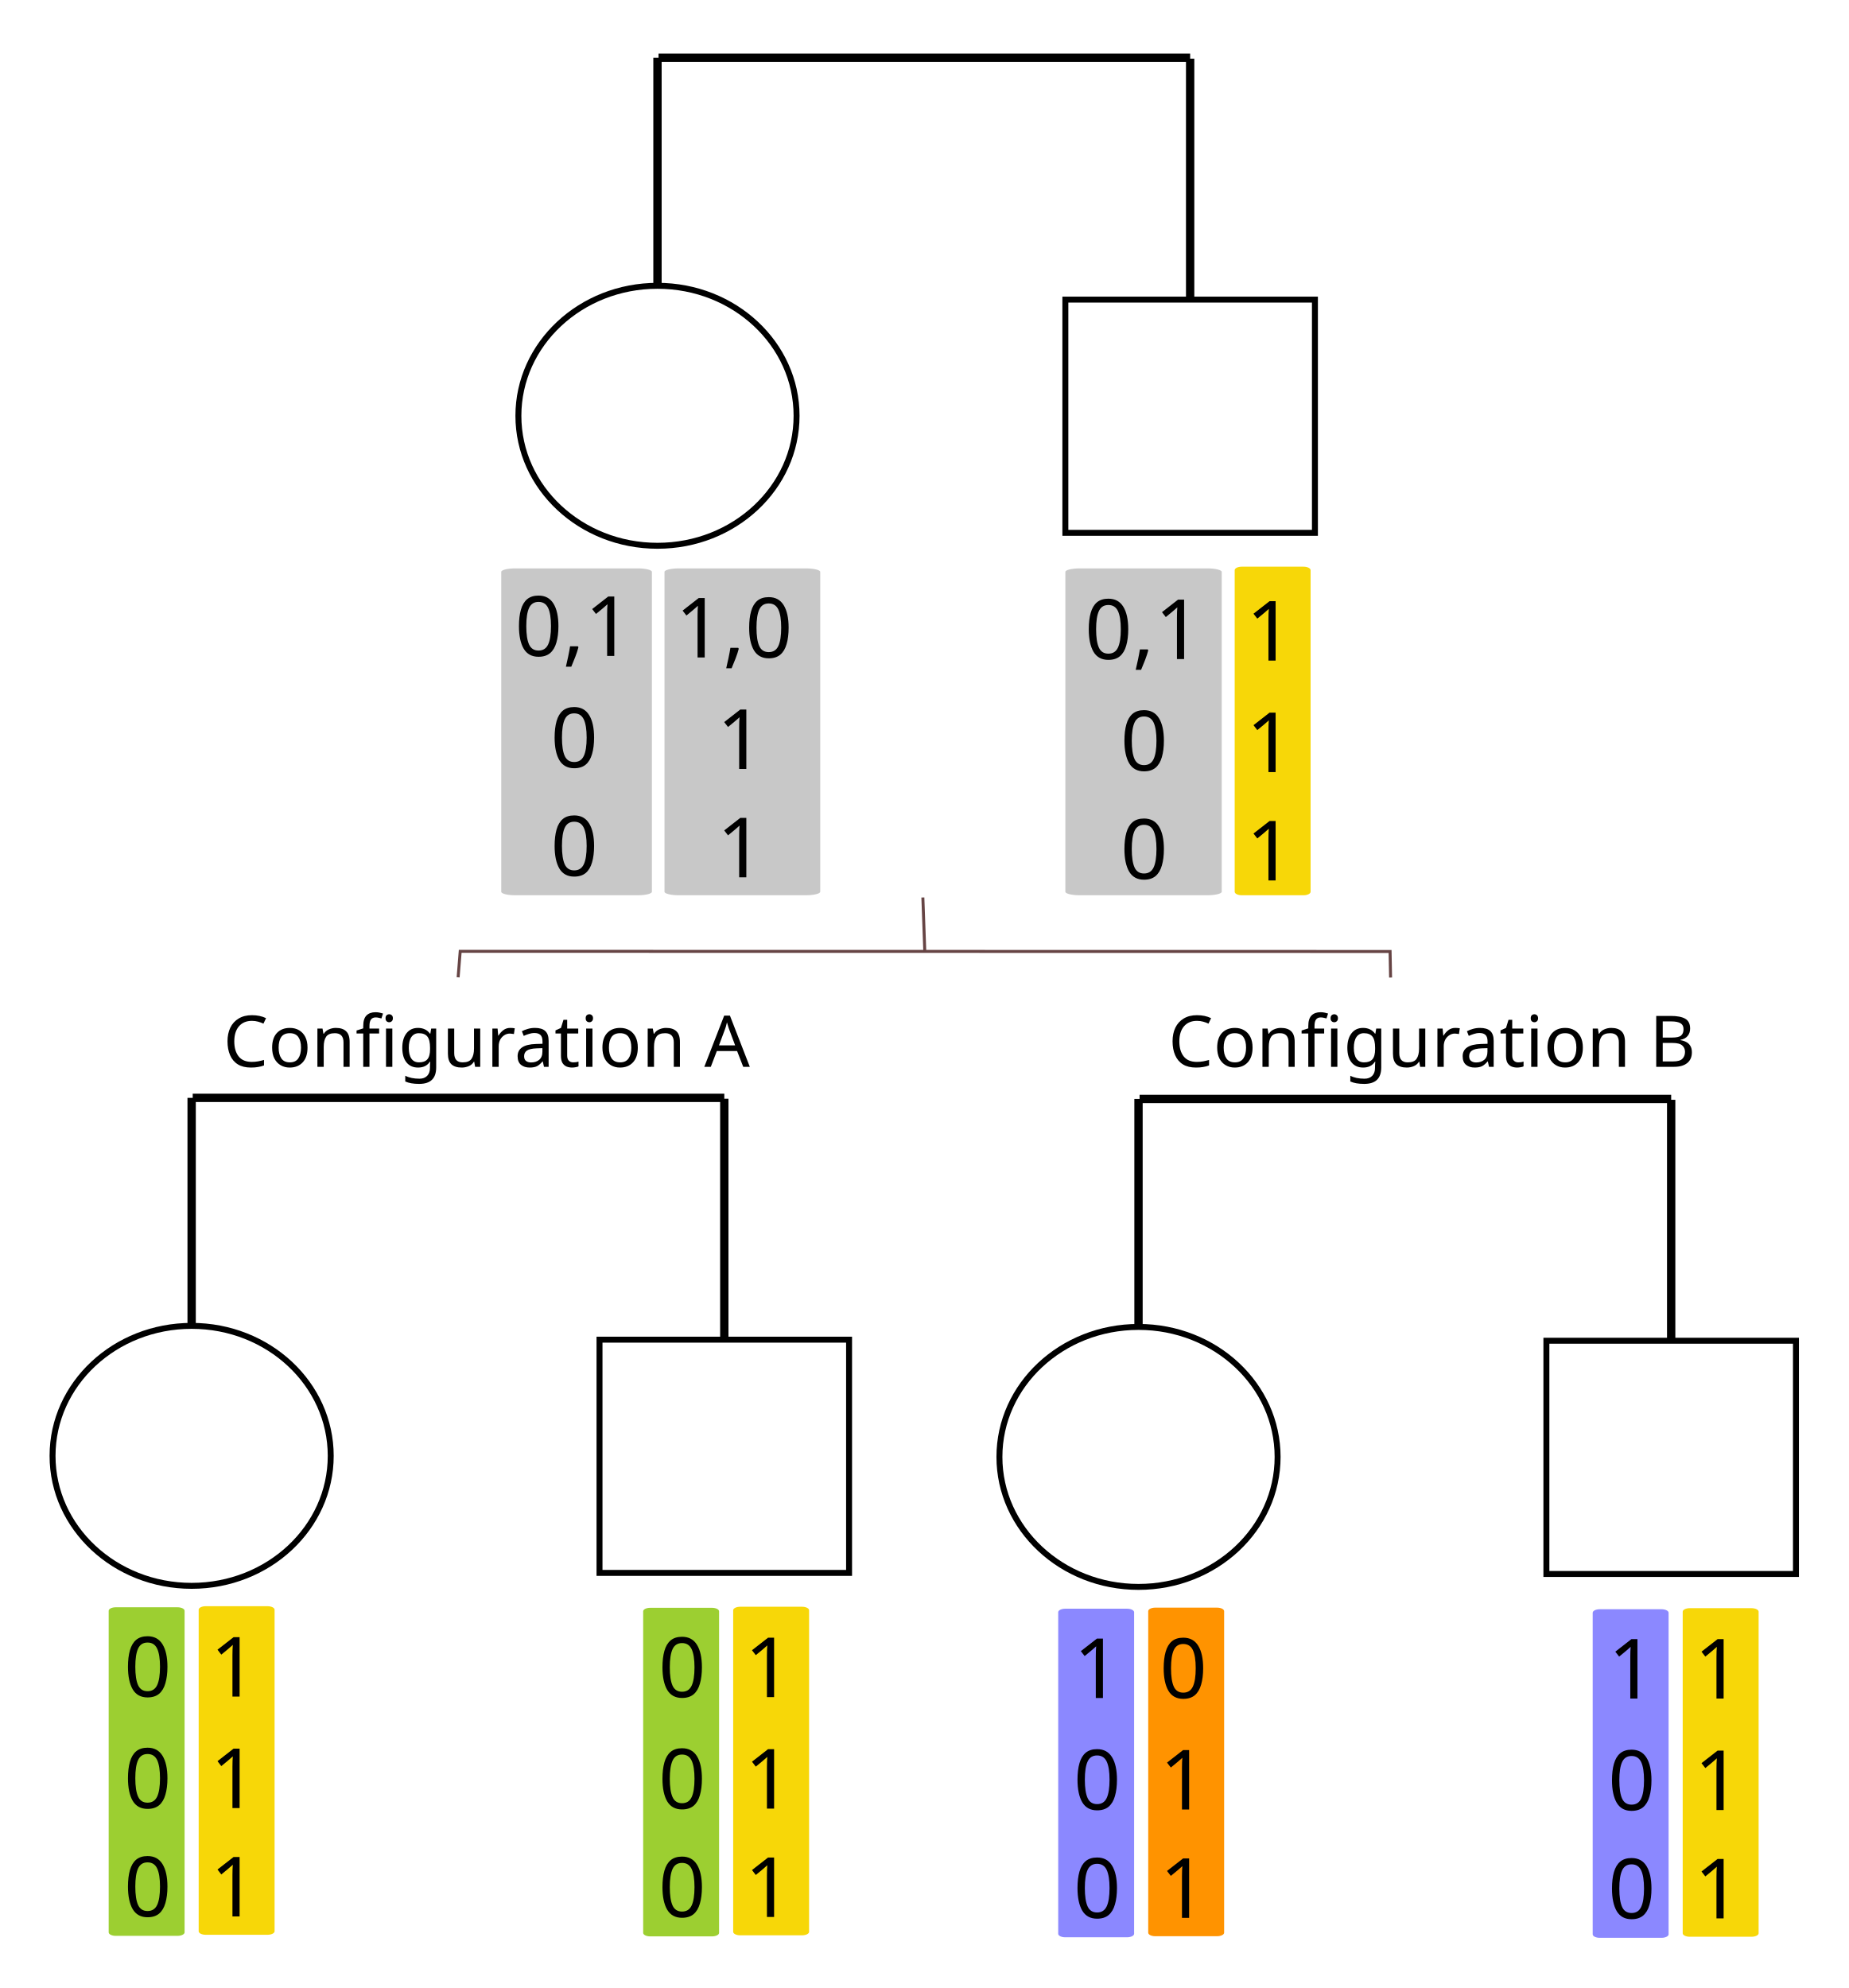
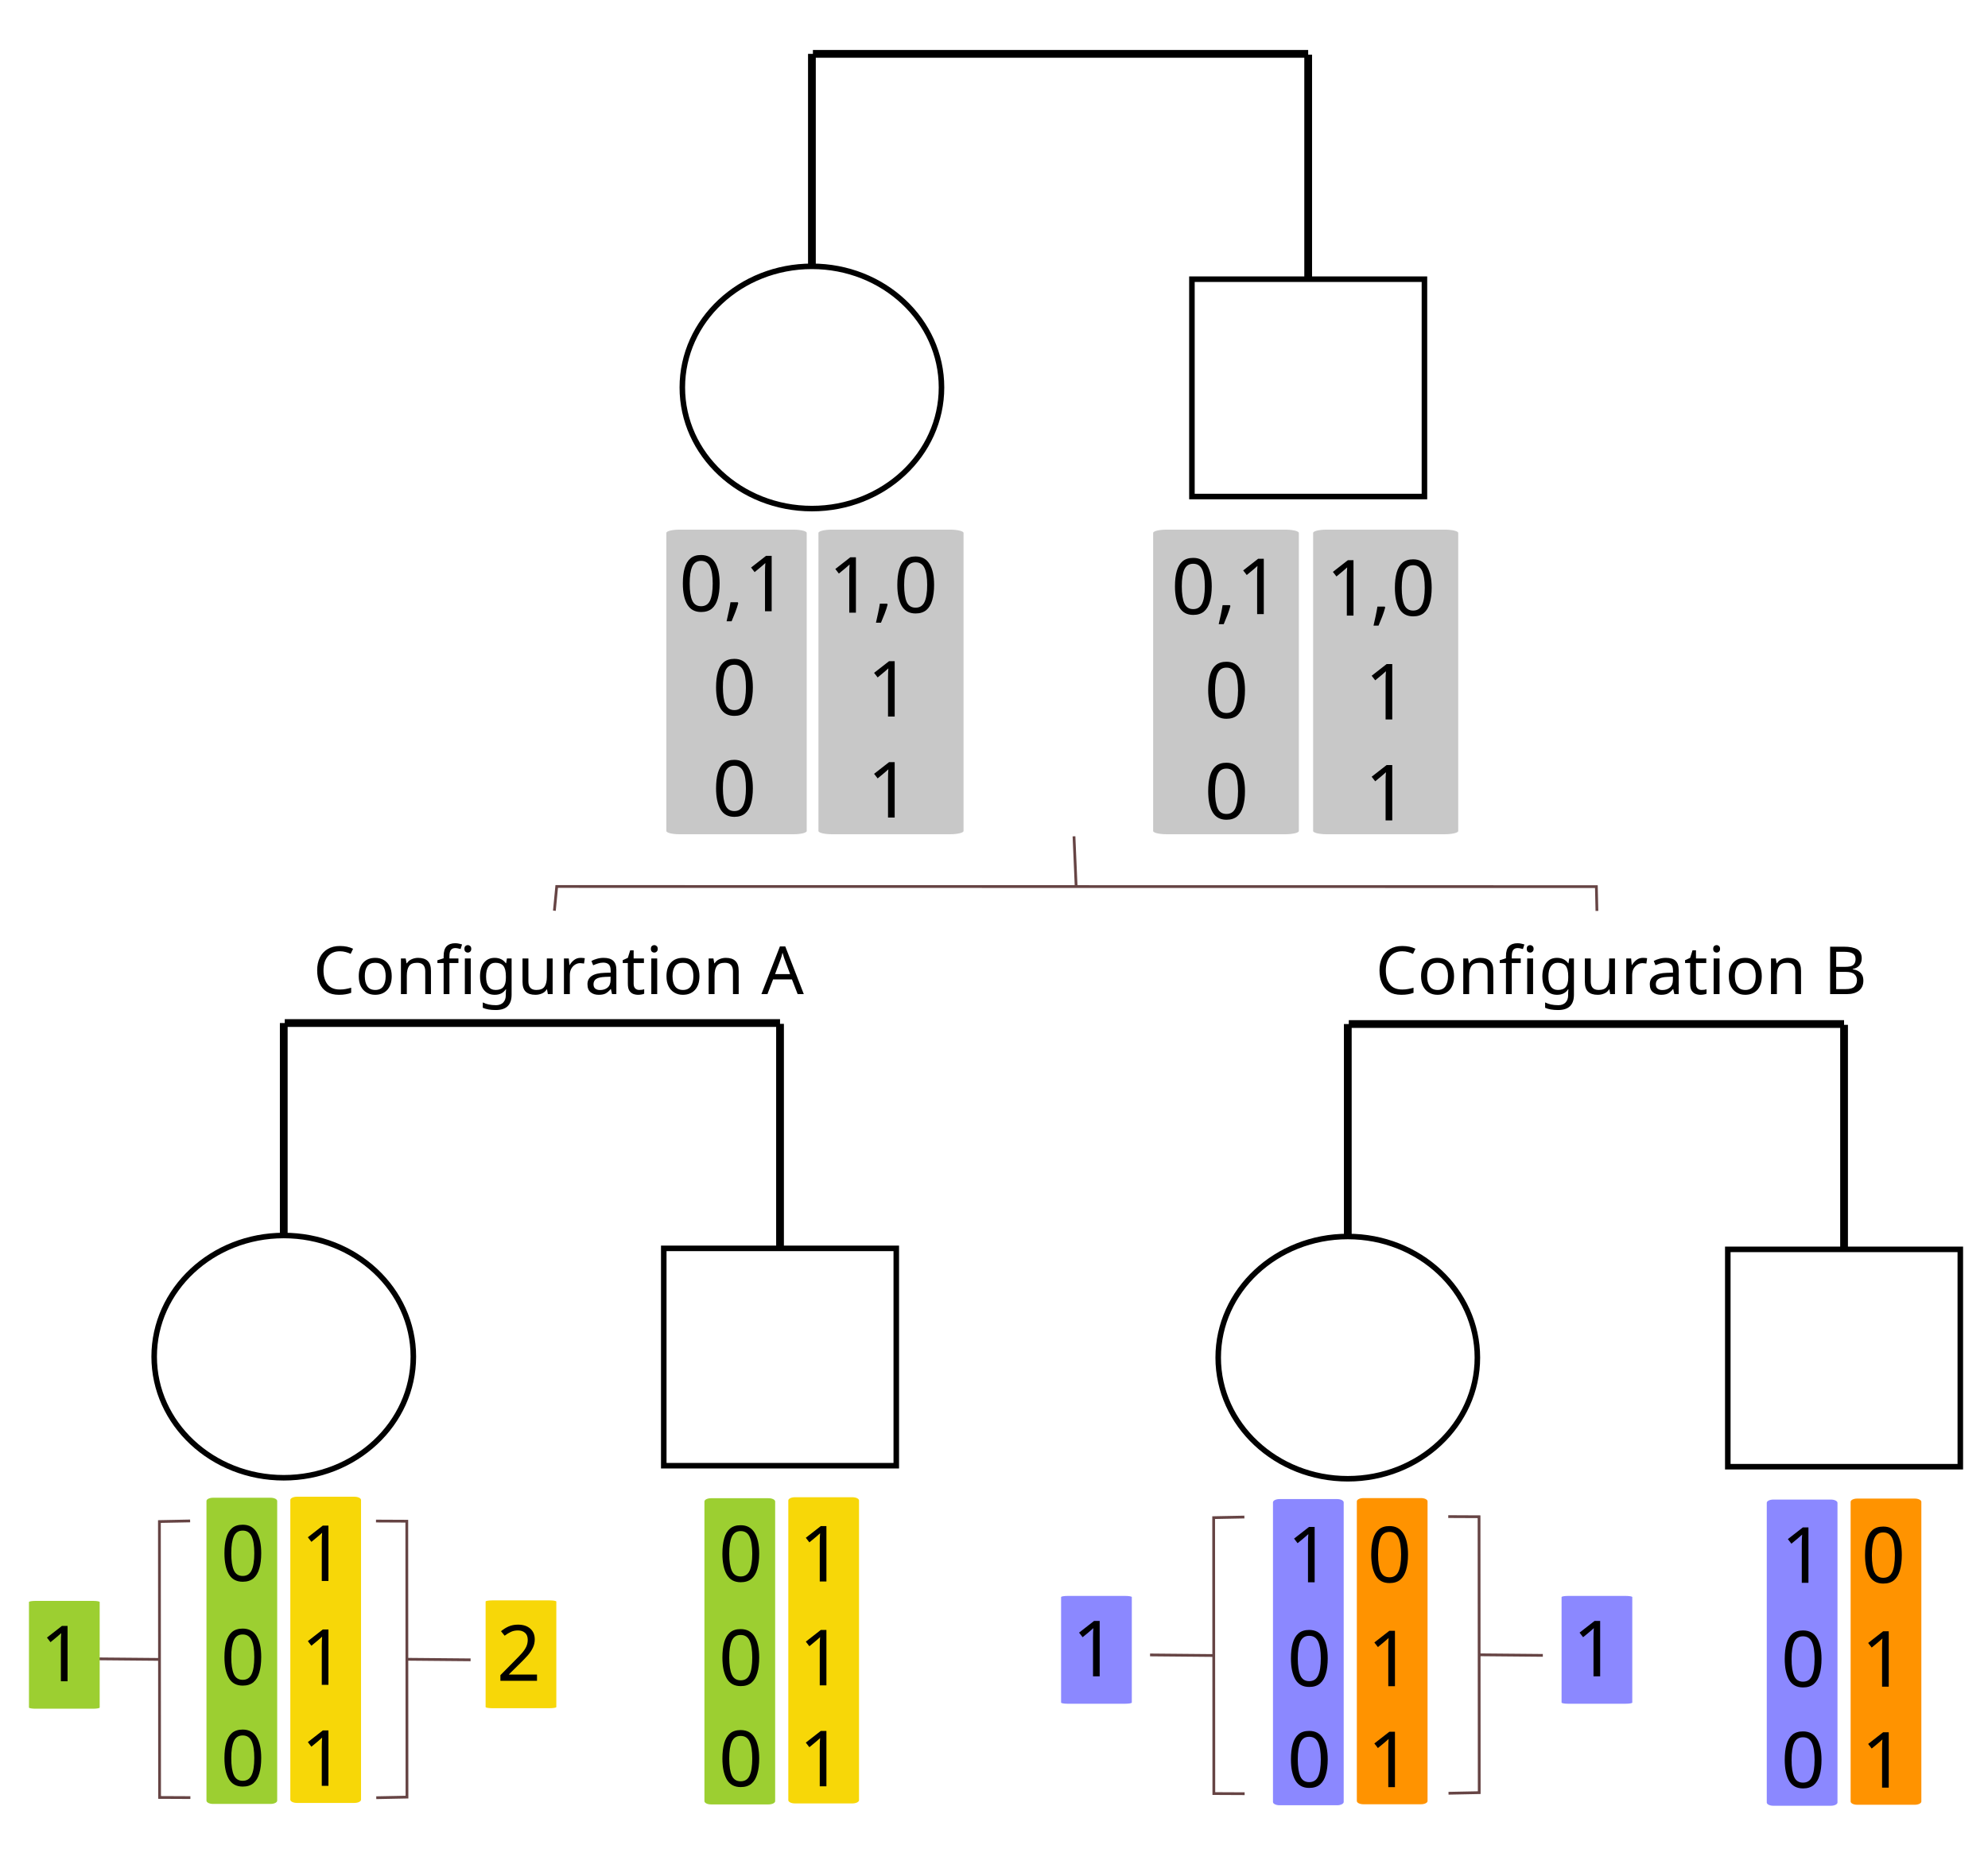
- <svg xmlns="http://www.w3.org/2000/svg" version="1.1" id="svg2" x="0px" y="0px" width="311px" height="334.5px" viewBox="0 0 311 334.5" enable-background="new 0 0 311 334.5" xml:space="preserve">
+ <svg xmlns="http://www.w3.org/2000/svg" version="1.1" id="svg2" x="0px" y="0px" width="359px" height="334.5px" viewBox="-36 0 359 334.5" enable-background="new -36 0 359 334.5" xml:space="preserve">
  <line fill="none" stroke="#000000" stroke-width="1.4" x1="110.799" y1="9.725" x2="200.236" y2="9.725" />
  <line fill="none" stroke="#000000" stroke-width="1.4" x1="200.236" y1="50.621" x2="200.236" y2="9.871" />
  <line fill="none" stroke="#000000" stroke-width="1.4" x1="110.618" y1="48.307" x2="110.618" y2="9.725" />
  <ellipse fill="none" stroke="#000000" cx="110.618" cy="69.961" rx="23.401" ry="21.872" />
  <rect x="179.242" y="50.412" fill="none" stroke="#000000" width="41.988" height="39.244" />
  <g>
-     <path fill="#C8C8C8" d="M179.242,150.047V96.225c0-0.326,1.1-0.589,2.456-0.589h21.396c1.355,0,2.456,0.265,2.456,0.589v53.822   c0,0.326-1.1,0.589-2.456,0.589h-21.396C180.341,150.638,179.242,150.373,179.242,150.047z" />
-     <path fill="#F7D708" d="M207.73,150.044V95.941c0-0.328,0.534-0.592,1.192-0.592h10.387c0.658,0,1.192,0.266,1.192,0.592v54.103   c0,0.328-0.534,0.592-1.192,0.592h-10.387C208.264,150.638,207.73,150.372,207.73,150.044z" />
+     <path fill="#C8C8C8" d="M172.242,150.047V96.225c0-0.326,1.1-0.589,2.456-0.589h21.396c1.355,0,2.456,0.265,2.456,0.589v53.822   c0,0.326-1.1,0.589-2.456,0.589h-21.396C173.341,150.638,172.242,150.373,172.242,150.047z" />
  </g>
  <g>
-     <path fill="#9CCF31" d="M108.21,325.223V271.12c0-0.328,0.534-0.592,1.192-0.592h10.387c0.658,0,1.192,0.266,1.192,0.592v54.103   c0,0.328-0.534,0.592-1.192,0.592h-10.387C108.744,325.818,108.21,325.551,108.21,325.223z" />
+     <path fill="#9CCF31" d="M91.21,325.223V271.12c0-0.328,0.534-0.592,1.192-0.592h10.387c0.658,0,1.192,0.266,1.192,0.592v54.103   c0,0.328-0.534,0.592-1.192,0.592H92.402C91.744,325.818,91.21,325.551,91.21,325.223z" />
  </g>
  <g id="g36470-2-4-2" transform="translate(165.3925,438.4089)">
    <g id="g36466-2-7-1">
-       <path id="path2178-0-1-5" fill="none" stroke="#664444" stroke-width="0.5" d="M-10.126-287.399    l0.322,8.991" />
-       <path id="path2176-4-2-3" fill="none" stroke="#664444" stroke-width="0.5" d="M68.566-273.928    l-0.083-4.387l-156.449-0.025l-0.349,4.375" />
+       <path id="path2178-0-1-5" fill="none" stroke="#664444" stroke-width="0.5" d="M-7.448-287.399    l0.386,8.991" />
+       <path id="path2176-4-2-3" fill="none" stroke="#664444" stroke-width="0.5" d="M86.986-273.928    l-0.1-4.387l-187.746-0.025l-0.419,4.375" />
    </g>
  </g>
-   <text transform="matrix(1 0 0 1 209.6445 129.9078)" font-family="'LucidaSansUnicode'" font-size="14">1</text>
-   <text transform="matrix(1 0 0 1 209.6443 111.1526)" font-family="'LucidaSansUnicode'" font-size="14">1</text>
-   <text transform="matrix(1 0 0 1 209.6443 148.1401)" font-family="'LucidaSansUnicode'" font-size="14">1</text>
-   <text transform="matrix(1 0 0 1 188.4927 129.6464)" font-family="'LucidaSansUnicode'" font-size="14">0</text>
-   <text transform="matrix(1 0 0 1 182.4926 110.8911)" font-family="'LucidaSansUnicode'" font-size="14">0,1</text>
-   <text transform="matrix(1 0 0 1 188.4925 147.8787)" font-family="'LucidaSansUnicode'" font-size="14">0</text>
+   <text transform="matrix(1 0 0 1 181.4927 129.6464)" font-family="'LucidaSansUnicode'" font-size="14">0</text>
+   <text transform="matrix(1 0 0 1 175.4926 110.8911)" font-family="'LucidaSansUnicode'" font-size="14">0,1</text>
+   <text transform="matrix(1 0 0 1 181.4925 147.8787)" font-family="'LucidaSansUnicode'" font-size="14">0</text>
  <g>
    <path fill="#C8C8C8" d="M84.333,150.047V96.225c0-0.326,1.06-0.589,2.366-0.589h20.615c1.305,0,2.366,0.265,2.366,0.589v53.822   c0,0.326-1.06,0.589-2.366,0.589H86.699C85.393,150.638,84.333,150.373,84.333,150.047z" />
  </g>
  <text transform="matrix(1 0 0 1 92.6241 129.1236)" font-family="'LucidaSansUnicode'" font-size="14">0</text>
  <text transform="matrix(1 0 0 1 86.6239 110.3684)" font-family="'LucidaSansUnicode'" font-size="14">0,1</text>
  <text transform="matrix(1 0 0 1 92.6237 147.3559)" font-family="'LucidaSansUnicode'" font-size="14">0</text>
  <g>
    <path fill="#C8C8C8" d="M111.799,150.047V96.225c0-0.326,1.095-0.589,2.446-0.589h21.309c1.349,0,2.446,0.265,2.446,0.589v53.822   c0,0.326-1.095,0.589-2.446,0.589h-21.309C112.895,150.638,111.799,150.373,111.799,150.047z" />
  </g>
  <text transform="matrix(1 0 0 1 120.5964 129.385)" font-family="'LucidaSansUnicode'" font-size="14">1</text>
  <text transform="matrix(1 0 0 1 113.5962 110.6297)" font-family="'LucidaSansUnicode'" font-size="14">1,0</text>
  <text transform="matrix(1 0 0 1 120.5961 147.6173)" font-family="'LucidaSansUnicode'" font-size="14">1</text>
-   <line fill="none" stroke="#000000" stroke-width="1.4" x1="32.423" y1="184.725" x2="121.86" y2="184.725" />
-   <line fill="none" stroke="#000000" stroke-width="1.4" x1="121.86" y1="225.621" x2="121.86" y2="184.871" />
-   <line fill="none" stroke="#000000" stroke-width="1.4" x1="32.242" y1="223.307" x2="32.242" y2="184.725" />
-   <ellipse fill="none" stroke="#000000" cx="32.242" cy="244.961" rx="23.401" ry="21.872" />
-   <rect x="100.865" y="225.412" fill="none" stroke="#000000" width="41.988" height="39.244" />
+   <line fill="none" stroke="#000000" stroke-width="1.4" x1="15.423" y1="184.725" x2="104.86" y2="184.725" />
+   <line fill="none" stroke="#000000" stroke-width="1.4" x1="104.86" y1="225.621" x2="104.86" y2="184.871" />
+   <line fill="none" stroke="#000000" stroke-width="1.4" x1="15.242" y1="223.307" x2="15.242" y2="184.725" />
+   <ellipse fill="none" stroke="#000000" cx="15.242" cy="244.961" rx="23.401" ry="21.872" />
+   <rect x="83.865" y="225.412" fill="none" stroke="#000000" width="41.988" height="39.244" />
  <g>
-     <path fill="#F7D708" d="M123.354,325.044v-54.103c0-0.328,0.534-0.592,1.192-0.592h10.387c0.658,0,1.192,0.266,1.192,0.592v54.103   c0,0.328-0.534,0.592-1.192,0.592h-10.387C123.887,325.638,123.354,325.372,123.354,325.044z" />
+     <path fill="#F7D708" d="M106.354,325.044v-54.103c0-0.328,0.534-0.592,1.192-0.592h10.387c0.658,0,1.192,0.266,1.192,0.592v54.103   c0,0.328-0.534,0.592-1.192,0.592h-10.387C106.887,325.638,106.354,325.372,106.354,325.044z" />
  </g>
-   <text transform="matrix(1 0 0 1 125.2682 304.314)" font-family="'LucidaSansUnicode'" font-size="14">1</text>
-   <text transform="matrix(1 0 0 1 125.268 285.5588)" font-family="'LucidaSansUnicode'" font-size="14">1</text>
-   <text transform="matrix(1 0 0 1 125.2679 322.5463)" font-family="'LucidaSansUnicode'" font-size="14">1</text>
-   <line fill="none" stroke="#000000" stroke-width="1.4" x1="191.73" y1="184.905" x2="281.167" y2="184.905" />
-   <line fill="none" stroke="#000000" stroke-width="1.4" x1="281.167" y1="225.8" x2="281.167" y2="185.051" />
-   <line fill="none" stroke="#000000" stroke-width="1.4" x1="191.549" y1="223.486" x2="191.549" y2="184.905" />
-   <ellipse fill="none" stroke="#000000" cx="191.549" cy="245.14" rx="23.401" ry="21.872" />
-   <rect x="260.172" y="225.592" fill="none" stroke="#000000" width="41.988" height="39.244" />
-   <text transform="matrix(1 0 0 1 37.5425 179.5019)" font-family="'MyriadPro-Regular'" font-size="12">Configuration A</text>
-   <text transform="matrix(1 0 0 1 196.5425 179.5019)" font-family="'MyriadPro-Regular'" font-size="12">Configuration B</text>
-   <text transform="matrix(1 0 0 1 110.7682 304.3135)" font-family="'LucidaSansUnicode'" font-size="14">0</text>
-   <text transform="matrix(1 0 0 1 110.768 285.5583)" font-family="'LucidaSansUnicode'" font-size="14">0</text>
-   <text transform="matrix(1 0 0 1 110.7679 322.5458)" font-family="'LucidaSansUnicode'" font-size="14">0</text>
+   <text transform="matrix(1 0 0 1 108.2682 304.314)" font-family="'LucidaSansUnicode'" font-size="14">1</text>
+   <text transform="matrix(1 0 0 1 108.268 285.5588)" font-family="'LucidaSansUnicode'" font-size="14">1</text>
+   <text transform="matrix(1 0 0 1 108.2679 322.5463)" font-family="'LucidaSansUnicode'" font-size="14">1</text>
+   <line fill="none" stroke="#000000" stroke-width="1.4" x1="207.57" y1="184.905" x2="297.007" y2="184.905" />
+   <line fill="none" stroke="#000000" stroke-width="1.4" x1="297.007" y1="225.8" x2="297.007" y2="185.051" />
+   <line fill="none" stroke="#000000" stroke-width="1.4" x1="207.389" y1="223.486" x2="207.389" y2="184.905" />
+   <ellipse fill="none" stroke="#000000" cx="207.389" cy="245.14" rx="23.401" ry="21.872" />
+   <rect x="276.012" y="225.592" fill="none" stroke="#000000" width="41.988" height="39.244" />
+   <text transform="matrix(1 0 0 1 20.5425 179.5019)" font-family="'MyriadPro-Regular'" font-size="12">Configuration A</text>
+   <text transform="matrix(1 0 0 1 212.3825 179.5019)" font-family="'MyriadPro-Regular'" font-size="12">Configuration B</text>
+   <text transform="matrix(1 0 0 1 93.7682 304.3135)" font-family="'LucidaSansUnicode'" font-size="14">0</text>
+   <text transform="matrix(1 0 0 1 93.768 285.5583)" font-family="'LucidaSansUnicode'" font-size="14">0</text>
+   <text transform="matrix(1 0 0 1 93.7679 322.5458)" font-family="'LucidaSansUnicode'" font-size="14">0</text>
  <g>
-     <path fill="#9CCF31" d="M18.285,325.134v-54.103c0-0.328,0.534-0.592,1.192-0.592h10.387c0.658,0,1.192,0.266,1.192,0.592v54.103   c0,0.328-0.534,0.592-1.192,0.592H19.477C18.819,325.728,18.285,325.462,18.285,325.134z" />
+     <path fill="#9CCF31" d="M1.285,325.134v-54.103c0-0.328,0.534-0.592,1.192-0.592h10.387c0.658,0,1.192,0.266,1.192,0.592v54.103   c0,0.328-0.534,0.592-1.192,0.592H2.477C1.819,325.728,1.285,325.462,1.285,325.134z" />
  </g>
  <g>
-     <path fill="#F7D708" d="M33.427,324.954v-54.103c0-0.328,0.534-0.592,1.192-0.592h10.387c0.658,0,1.192,0.266,1.192,0.592v54.103   c0,0.328-0.534,0.592-1.192,0.592H34.619C33.962,325.548,33.427,325.282,33.427,324.954z" />
+     <path fill="#F7D708" d="M16.427,324.954v-54.103c0-0.328,0.534-0.592,1.192-0.592h10.387c0.658,0,1.192,0.266,1.192,0.592v54.103   c0,0.328-0.534,0.592-1.192,0.592H17.619C16.962,325.548,16.427,325.282,16.427,324.954z" />
  </g>
-   <text transform="matrix(1 0 0 1 35.343 304.2243)" font-family="'LucidaSansUnicode'" font-size="14">1</text>
-   <text transform="matrix(1 0 0 1 35.3428 285.469)" font-family="'LucidaSansUnicode'" font-size="14">1</text>
-   <text transform="matrix(1 0 0 1 35.3427 322.4566)" font-family="'LucidaSansUnicode'" font-size="14">1</text>
-   <text transform="matrix(1 0 0 1 20.843 304.2238)" font-family="'LucidaSansUnicode'" font-size="14">0</text>
-   <text transform="matrix(1 0 0 1 20.8428 285.4685)" font-family="'LucidaSansUnicode'" font-size="14">0</text>
-   <text transform="matrix(1 0 0 1 20.8427 322.4561)" font-family="'LucidaSansUnicode'" font-size="14">0</text>
+   <text transform="matrix(1 0 0 1 18.343 304.2243)" font-family="'LucidaSansUnicode'" font-size="14">1</text>
+   <text transform="matrix(1 0 0 1 18.3428 285.469)" font-family="'LucidaSansUnicode'" font-size="14">1</text>
+   <text transform="matrix(1 0 0 1 18.3427 322.4566)" font-family="'LucidaSansUnicode'" font-size="14">1</text>
+   <text transform="matrix(1 0 0 1 3.843 304.2238)" font-family="'LucidaSansUnicode'" font-size="14">0</text>
+   <text transform="matrix(1 0 0 1 3.8428 285.4685)" font-family="'LucidaSansUnicode'" font-size="14">0</text>
+   <text transform="matrix(1 0 0 1 3.8427 322.4561)" font-family="'LucidaSansUnicode'" font-size="14">0</text>
  <g>
-     <path fill="#8B88FF" d="M267.964,325.465v-54.103c0-0.328,0.534-0.592,1.192-0.592h10.386c0.658,0,1.192,0.266,1.192,0.592v54.103   c0,0.328-0.534,0.592-1.192,0.592h-10.387C268.498,326.059,267.964,325.793,267.964,325.465z" />
+     <path fill="#8B88FF" d="M193.878,325.376v-54.104c0-0.328,0.534-0.592,1.192-0.592h10.387c0.658,0,1.192,0.266,1.192,0.592v54.103   c0,0.328-0.534,0.592-1.192,0.592H195.07C194.412,325.97,193.878,325.704,193.878,325.376z" />
  </g>
  <g>
-     <path fill="#F7D708" d="M283.107,325.286v-54.103c0-0.328,0.534-0.592,1.192-0.592h10.387c0.658,0,1.192,0.266,1.192,0.592v54.103   c0,0.328-0.534,0.592-1.192,0.592h-10.387C283.641,325.88,283.107,325.614,283.107,325.286z" />
+     <path fill="#FF9300" d="M209.022,325.196v-54.103c0-0.328,0.534-0.592,1.192-0.592h10.387c0.658,0,1.192,0.266,1.192,0.592v54.103   c0,0.328-0.534,0.592-1.192,0.592h-10.387C209.555,325.79,209.022,325.524,209.022,325.196z" />
  </g>
-   <text transform="matrix(1 0 0 1 285.0219 304.5559)" font-family="'LucidaSansUnicode'" font-size="14">1</text>
-   <text transform="matrix(1 0 0 1 285.0217 285.8007)" font-family="'LucidaSansUnicode'" font-size="14">1</text>
-   <text transform="matrix(1 0 0 1 285.0216 322.7882)" font-family="'LucidaSansUnicode'" font-size="14">1</text>
-   <text transform="matrix(1 0 0 1 270.5219 304.5554)" font-family="'LucidaSansUnicode'" font-size="14">0</text>
-   <text transform="matrix(1 0 0 1 270.5217 285.8002)" font-family="'LucidaSansUnicode'" font-size="14">1</text>
-   <text transform="matrix(1 0 0 1 270.5216 322.7877)" font-family="'LucidaSansUnicode'" font-size="14">0</text>
+   <text transform="matrix(1 0 0 1 210.9367 304.4661)" font-family="'LucidaSansUnicode'" font-size="14">1</text>
+   <text transform="matrix(1 0 0 1 210.9364 285.7109)" font-family="'LucidaSansUnicode'" font-size="14">0</text>
+   <text transform="matrix(1 0 0 1 210.9364 322.6984)" font-family="'LucidaSansUnicode'" font-size="14">1</text>
+   <text transform="matrix(1 0 0 1 196.4367 304.4656)" font-family="'LucidaSansUnicode'" font-size="14">0</text>
+   <text transform="matrix(1 0 0 1 196.4364 285.7104)" font-family="'LucidaSansUnicode'" font-size="14">1</text>
+   <text transform="matrix(1 0 0 1 196.4364 322.6979)" font-family="'LucidaSansUnicode'" font-size="14">0</text>
  <g>
-     <path fill="#8B88FF" d="M178.038,325.376v-54.104c0-0.328,0.534-0.592,1.192-0.592h10.387c0.658,0,1.192,0.266,1.192,0.592v54.103   c0,0.328-0.534,0.592-1.192,0.592H179.23C178.572,325.97,178.038,325.704,178.038,325.376z" />
+     <path fill="#C8C8C8" d="M201.13,150.047V96.225c0-0.326,1.095-0.589,2.446-0.589h21.309c1.349,0,2.446,0.265,2.446,0.589v53.822   c0,0.326-1.095,0.589-2.446,0.589h-21.309C202.225,150.638,201.13,150.373,201.13,150.047z" />
+   </g>
+   <text transform="matrix(1 0 0 1 210.4502 129.9078)" font-family="'LucidaSansUnicode'" font-size="14">1</text>
+   <text transform="matrix(1 0 0 1 203.45 111.1525)" font-family="'LucidaSansUnicode'" font-size="14">1,0</text>
+   <text transform="matrix(1 0 0 1 210.4499 148.1401)" font-family="'LucidaSansUnicode'" font-size="14">1</text>
+   <g>
+     <path fill="#8B88FF" d="M283.048,325.466v-54.104c0-0.328,0.534-0.592,1.192-0.592h10.387c0.658,0,1.192,0.266,1.192,0.592v54.103   c0,0.328-0.534,0.592-1.192,0.592H284.24C283.582,326.06,283.048,325.794,283.048,325.466z" />
  </g>
  <g>
-     <path fill="#FF9300" d="M193.182,325.196v-54.103c0-0.328,0.534-0.592,1.192-0.592h10.387c0.658,0,1.192,0.266,1.192,0.592v54.103   c0,0.328-0.534,0.592-1.192,0.592h-10.387C193.715,325.79,193.182,325.524,193.182,325.196z" />
+     <path fill="#FF9300" d="M298.193,325.286v-54.103c0-0.328,0.534-0.592,1.192-0.592h10.387c0.658,0,1.192,0.266,1.192,0.592v54.103   c0,0.328-0.534,0.592-1.192,0.592h-10.387C298.725,325.88,298.193,325.613,298.193,325.286z" />
  </g>
-   <text transform="matrix(1 0 0 1 195.0967 304.4661)" font-family="'LucidaSansUnicode'" font-size="14">1</text>
-   <text transform="matrix(1 0 0 1 195.0964 285.7109)" font-family="'LucidaSansUnicode'" font-size="14">0</text>
-   <text transform="matrix(1 0 0 1 195.0964 322.6984)" font-family="'LucidaSansUnicode'" font-size="14">1</text>
-   <text transform="matrix(1 0 0 1 180.5967 304.4656)" font-family="'LucidaSansUnicode'" font-size="14">0</text>
-   <text transform="matrix(1 0 0 1 180.5964 285.7104)" font-family="'LucidaSansUnicode'" font-size="14">1</text>
-   <text transform="matrix(1 0 0 1 180.5964 322.6979)" font-family="'LucidaSansUnicode'" font-size="14">0</text>
+   <text transform="matrix(1 0 0 1 300.1072 304.5556)" font-family="'LucidaSansUnicode'" font-size="14">1</text>
+   <text transform="matrix(1 0 0 1 300.1069 285.8004)" font-family="'LucidaSansUnicode'" font-size="14">0</text>
+   <text transform="matrix(1 0 0 1 300.1069 322.7879)" font-family="'LucidaSansUnicode'" font-size="14">1</text>
+   <text transform="matrix(1 0 0 1 285.6072 304.5551)" font-family="'LucidaSansUnicode'" font-size="14">0</text>
+   <text transform="matrix(1 0 0 1 285.6069 285.7999)" font-family="'LucidaSansUnicode'" font-size="14">1</text>
+   <text transform="matrix(1 0 0 1 285.6069 322.7874)" font-family="'LucidaSansUnicode'" font-size="14">0</text>
+   <g id="g36470-2-4-2_1_" transform="translate(165.3925,438.4089)">
+     <g id="g36466-2-7-1_1_">
+       <path id="path2178-0-1-5_1_" fill="none" stroke="#664444" stroke-width="0.5" d="M-184.092-138.883    l11.4,0.103" />
+       <path id="path2176-4-2-3_1_" fill="none" stroke="#664444" stroke-width="0.5" d="M-167.012-113.824    l-5.562-0.026l-0.032-49.819l5.547-0.111" />
+     </g>
+   </g>
+   <g id="g36470-2-4-2_2_" transform="translate(165.3925,438.4089)">
+     <g id="g36466-2-7-1_2_">
+       <path id="path2178-0-1-5_2_" fill="none" stroke="#664444" stroke-width="0.5" d="M-116.413-138.7    l-11.4-0.103" />
+       <path id="path2176-4-2-3_2_" fill="none" stroke="#664444" stroke-width="0.5" d="M-133.493-163.758    l5.562,0.026l0.032,49.819l-5.547,0.111" />
+     </g>
+   </g>
+   <g id="g36470-2-4-2_3_" transform="translate(165.3925,438.4089)">
+     <g id="g36466-2-7-1_3_">
+       <path id="path2178-0-1-5_3_" fill="none" stroke="#664444" stroke-width="0.5" d="M6.288-139.586    l11.4,0.103" />
+       <path id="path2176-4-2-3_3_" fill="none" stroke="#664444" stroke-width="0.5" d="M23.368-114.528    l-5.562-0.026l-0.032-49.819l5.547-0.111" />
+     </g>
+   </g>
+   <g id="g36470-2-4-2_4_" transform="translate(165.3925,438.4089)">
+     <g id="g36466-2-7-1_4_">
+       <path id="path2178-0-1-5_4_" fill="none" stroke="#664444" stroke-width="0.5" d="M77.217-139.506    l-11.4-0.103" />
+       <path id="path2176-4-2-3_4_" fill="none" stroke="#664444" stroke-width="0.5" d="M60.138-164.565    l5.562,0.026l0.032,49.819l-5.547,0.111" />
+     </g>
+   </g>
+   <g>
+     <g>
+       <path fill="#9CCF31" d="M-30.771,308.326v-19.052c0-0.116,0.534-0.208,1.192-0.208h10.387c0.658,0,1.192,0.094,1.192,0.208v19.052    c0,0.116-0.534,0.208-1.192,0.208h-10.387C-30.237,308.535-30.771,308.441-30.771,308.326z" />
+     </g>
+     <text transform="matrix(1 0 0 1 -28.7708 303.5847)" font-family="'LucidaSansUnicode'" font-size="14">1</text>
+   </g>
+   <g>
+     <g>
+       <path fill="#F7D708" d="M51.692,308.235v-19.052c0-0.116,0.534-0.208,1.192-0.208h10.387c0.658,0,1.192,0.094,1.192,0.208v19.052    c0,0.116-0.534,0.208-1.192,0.208H52.884C52.226,308.444,51.692,308.35,51.692,308.235z" />
+     </g>
+     <text transform="matrix(1 0 0 1 53.6922 303.4937)" font-family="'LucidaSansUnicode'" font-size="14">2</text>
+   </g>
+   <g>
+     <g>
+       <path fill="#8B88FF" d="M155.615,307.428v-19.052c0-0.116,0.534-0.208,1.192-0.208h10.387c0.658,0,1.192,0.094,1.192,0.208v19.052    c0,0.116-0.534,0.208-1.192,0.208h-10.387C156.148,307.637,155.615,307.544,155.615,307.428z" />
+     </g>
+     <text transform="matrix(1 0 0 1 157.6147 302.6873)" font-family="'LucidaSansUnicode'" font-size="14">1</text>
+   </g>
+   <g>
+     <g>
+       <path fill="#8B88FF" d="M245.993,307.428v-19.052c0-0.116,0.534-0.208,1.192-0.208h10.387c0.658,0,1.192,0.094,1.192,0.208v19.052    c0,0.116-0.534,0.208-1.192,0.208h-10.387C246.527,307.637,245.993,307.544,245.993,307.428z" />
+     </g>
+     <text transform="matrix(1 0 0 1 247.9931 302.6873)" font-family="'LucidaSansUnicode'" font-size="14">1</text>
+   </g>
</svg>
